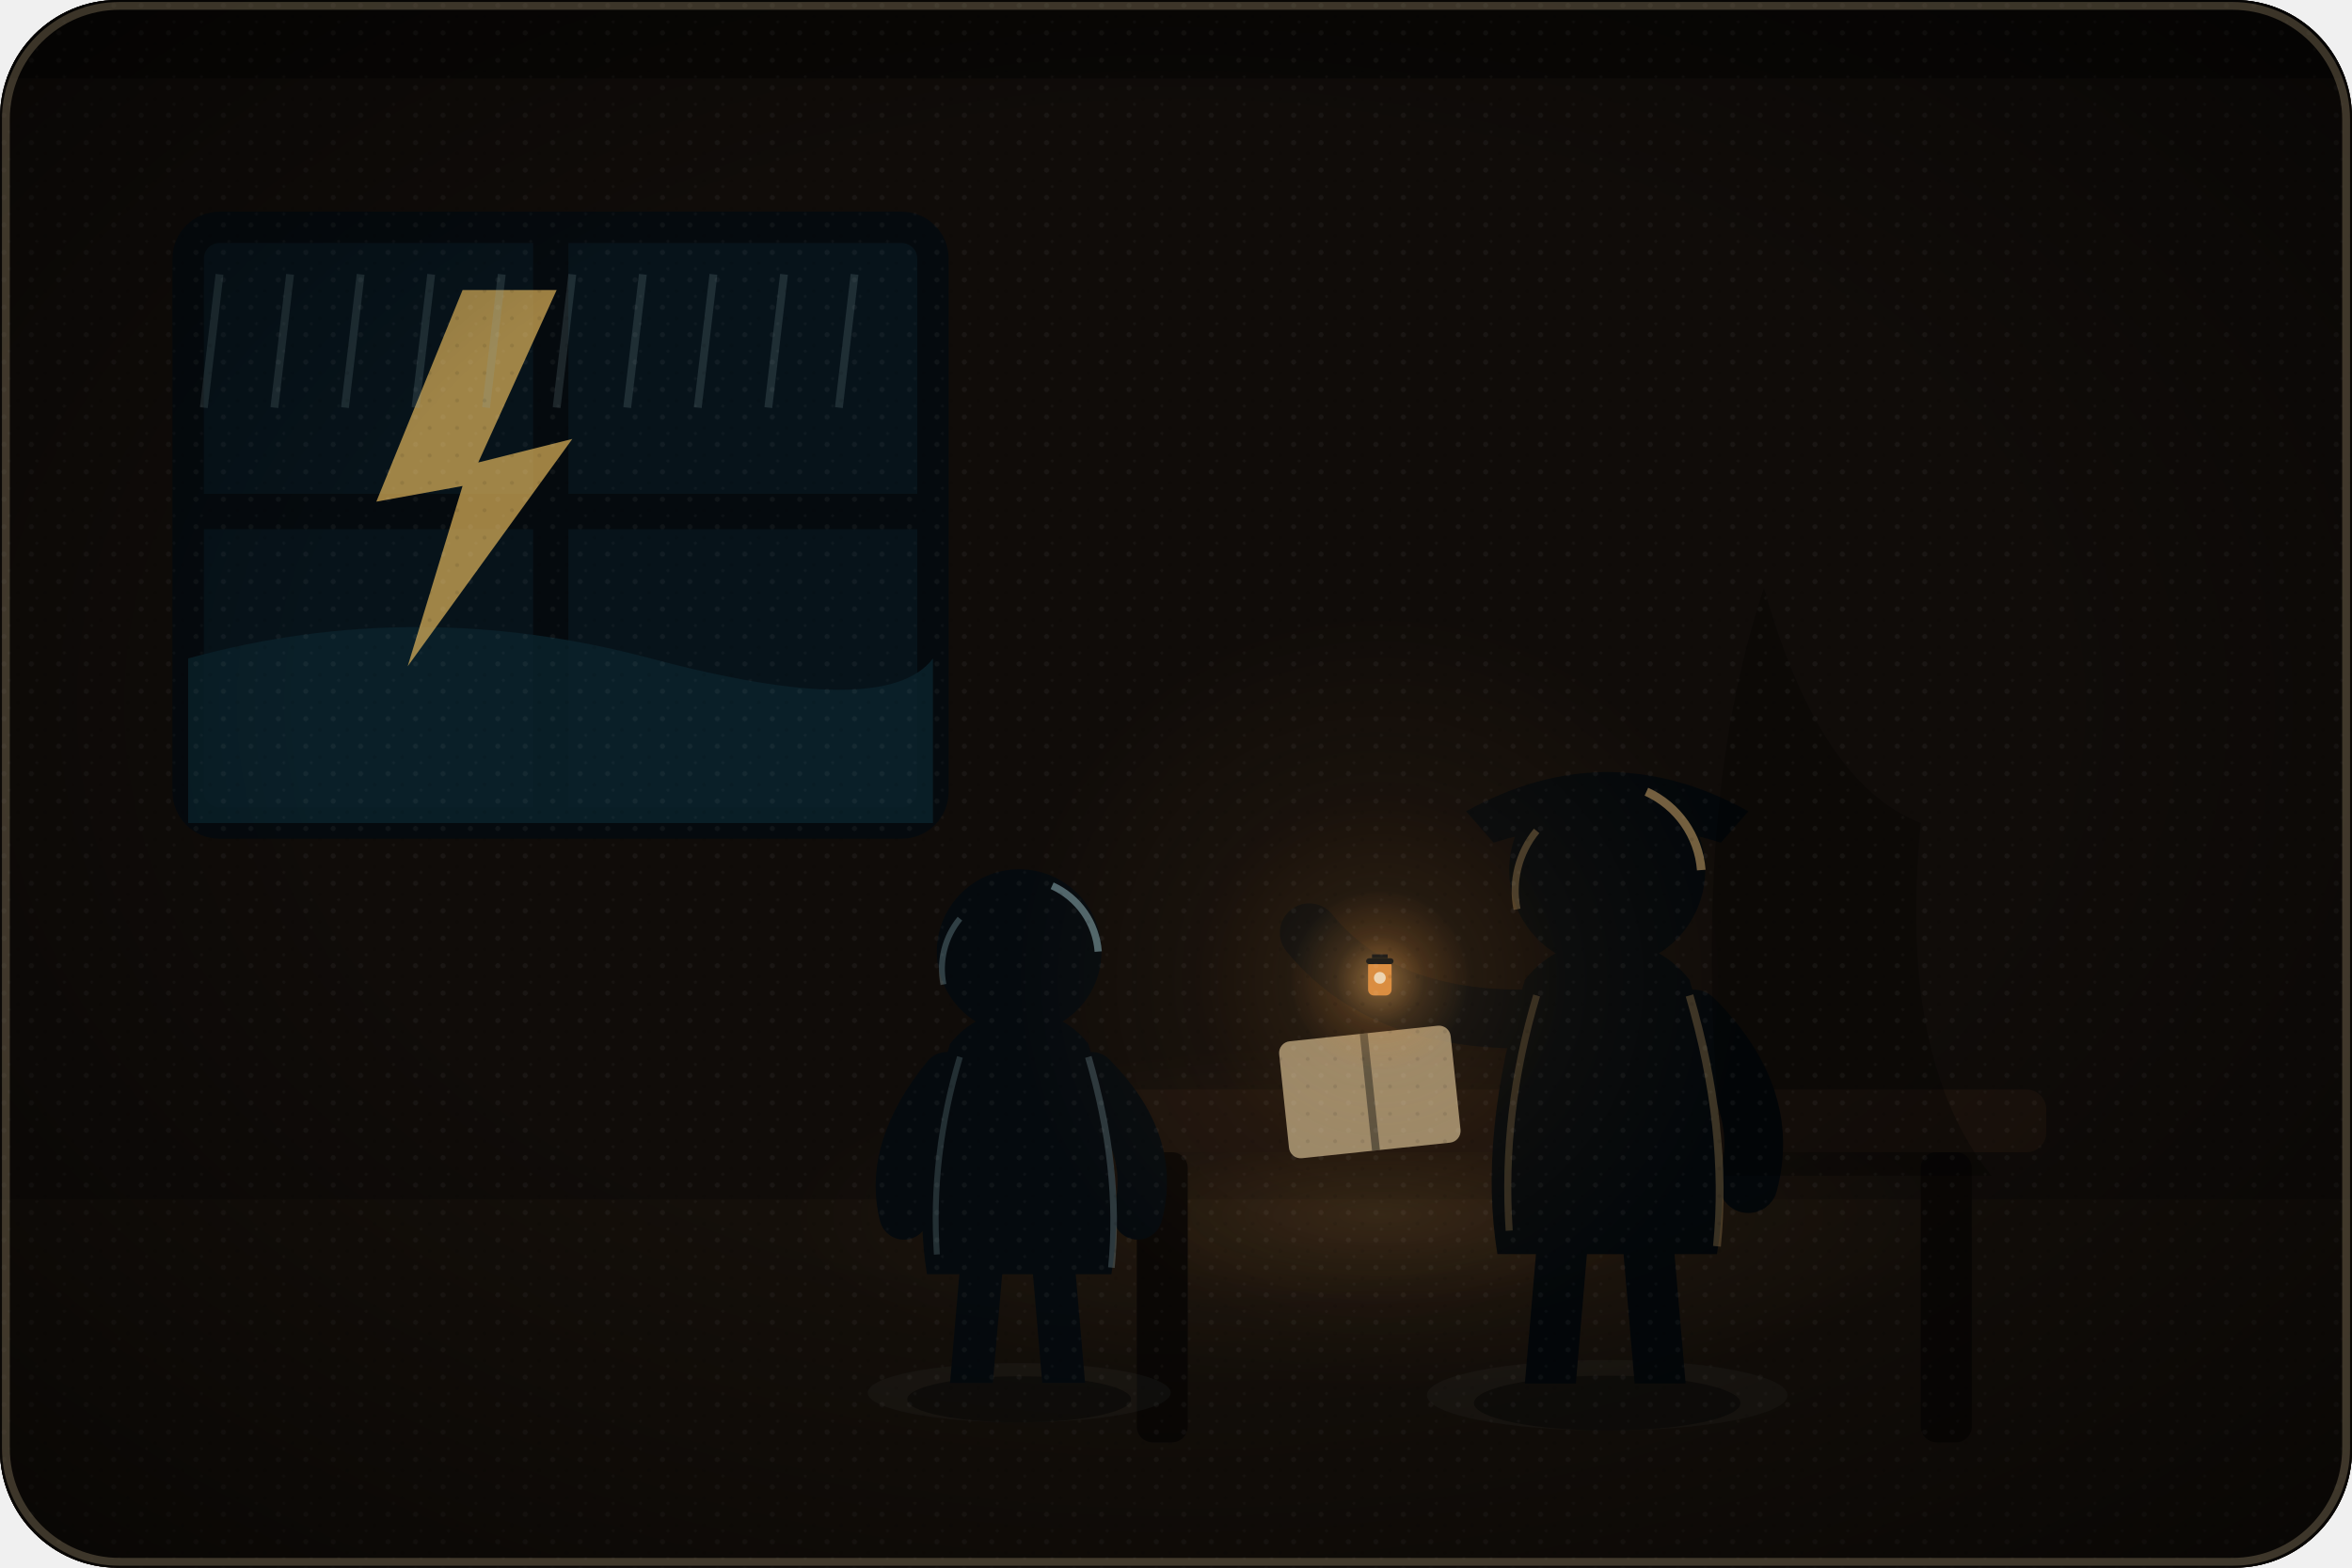
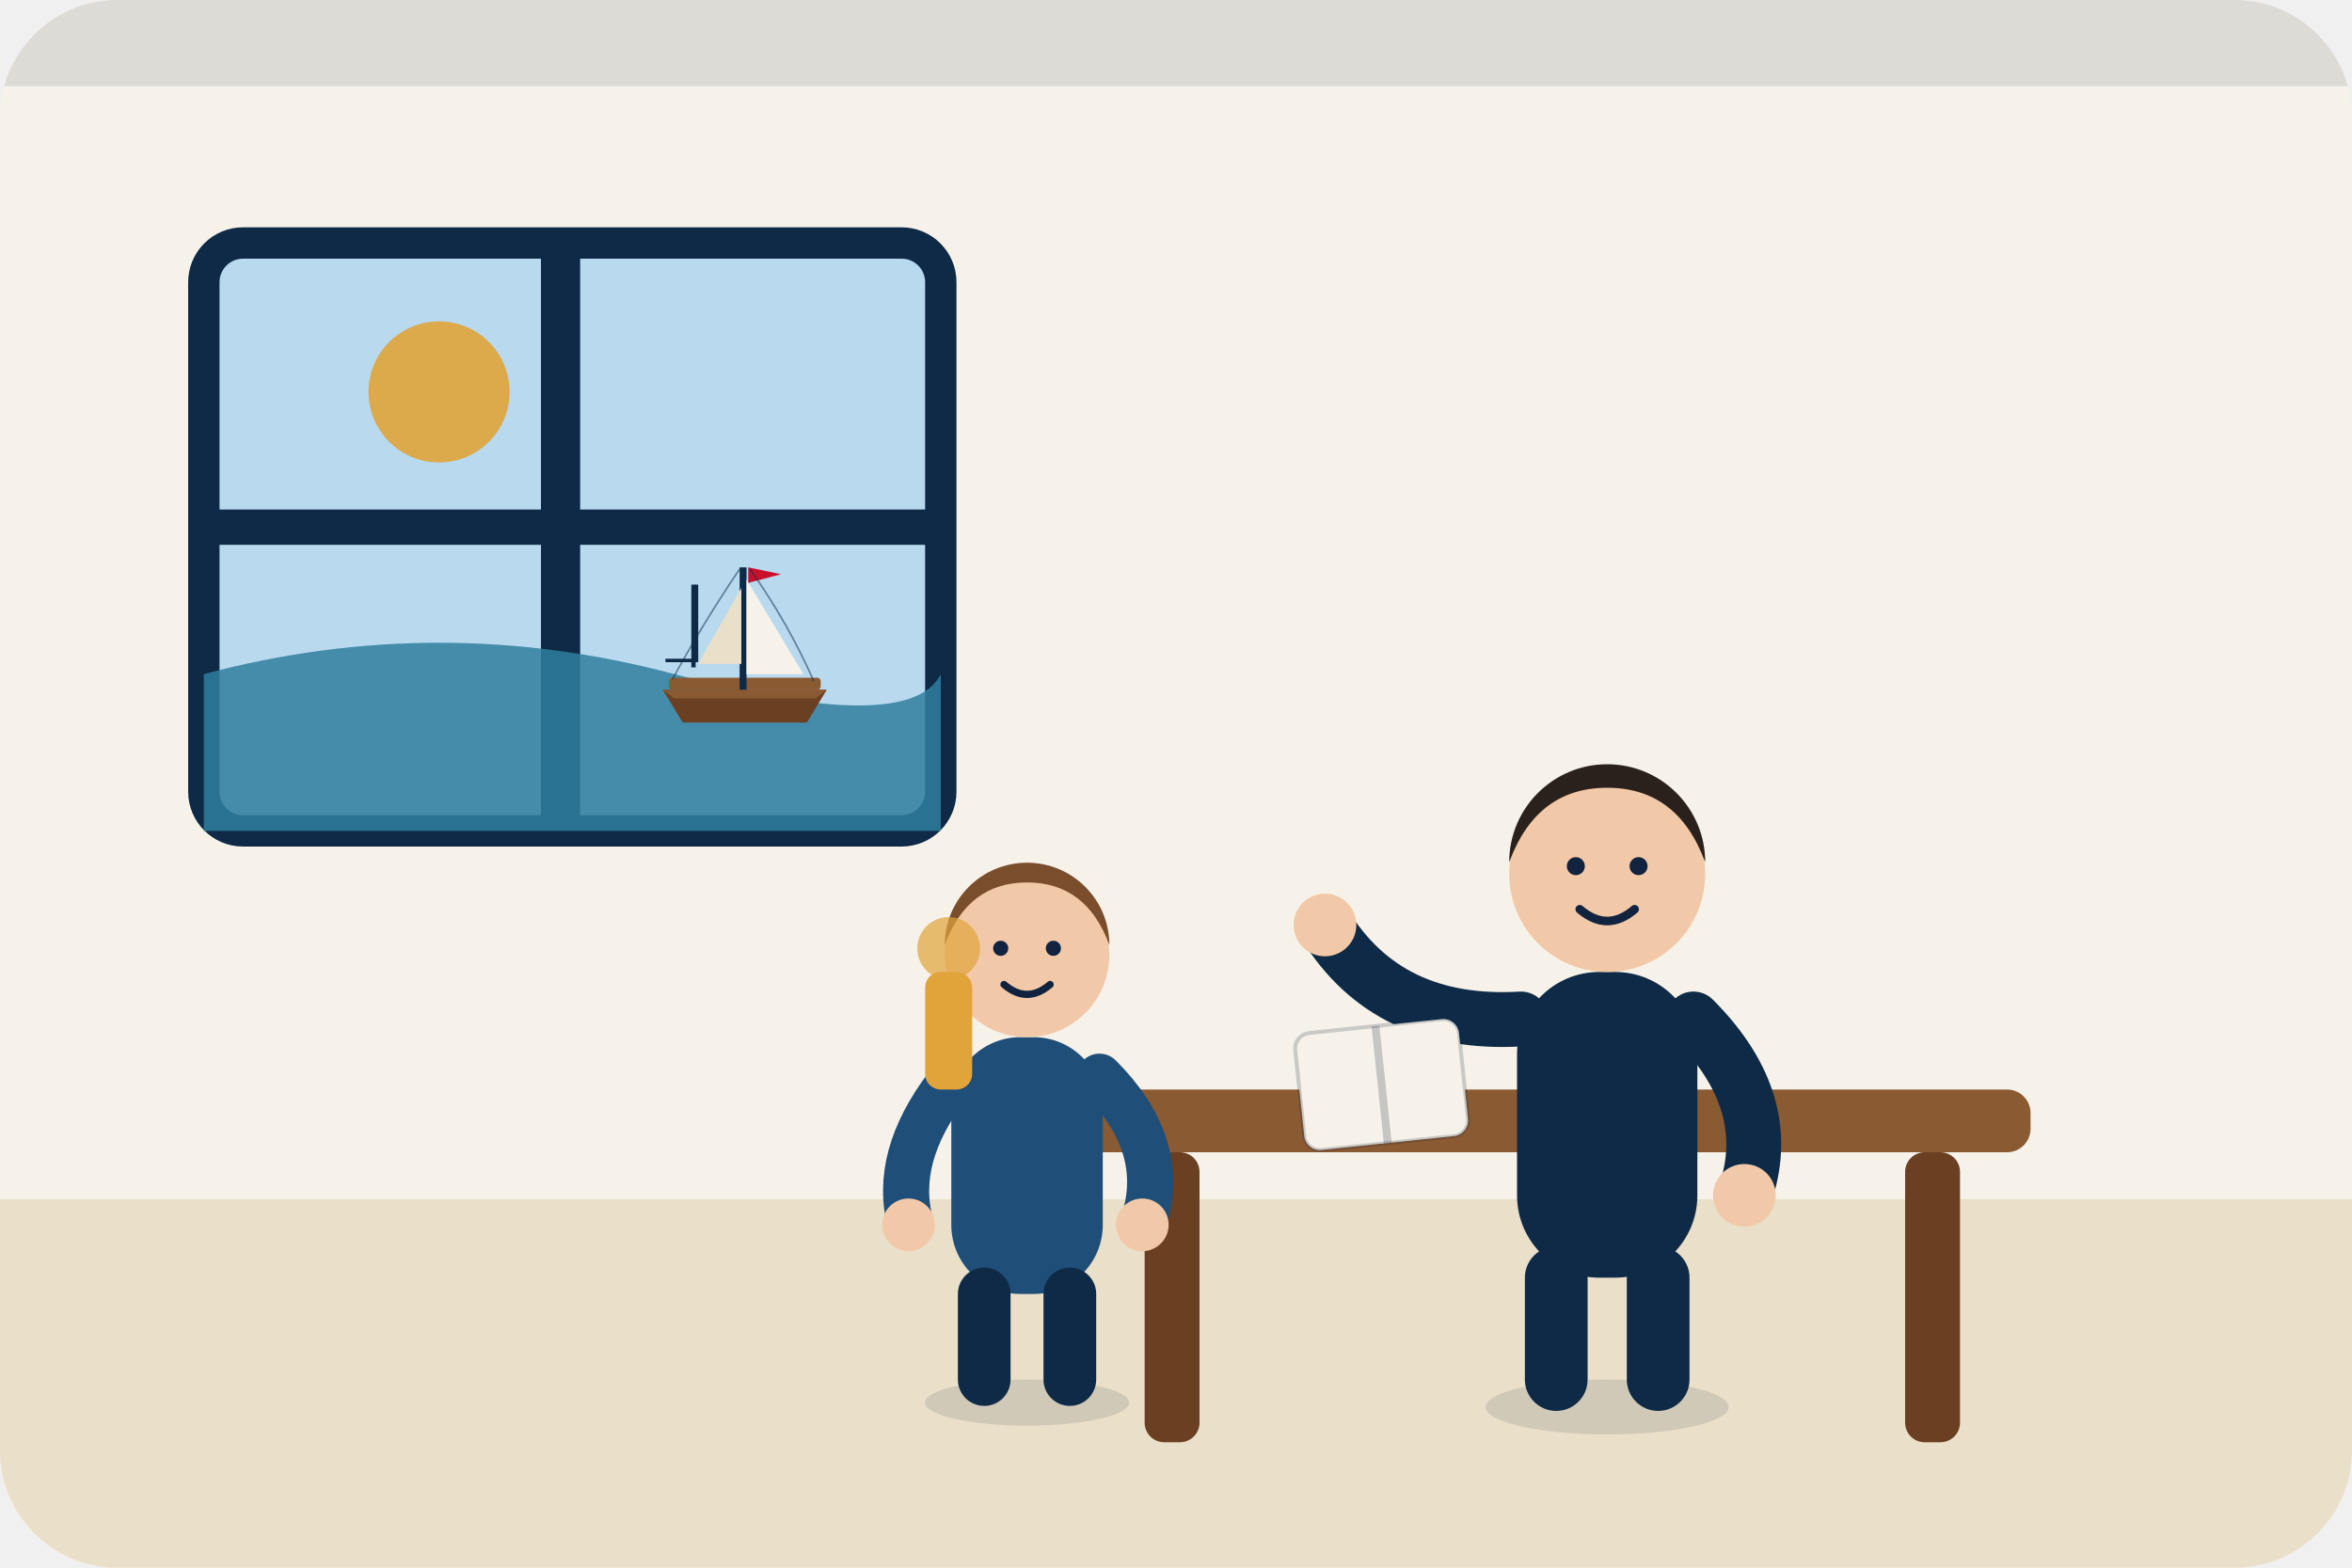
<svg xmlns="http://www.w3.org/2000/svg" viewBox="0 0 600 400" role="img" aria-labelledby="title">
  <defs>
    <linearGradient id="bg" x1="0" y1="0" x2="0" y2="1">
-       <stop offset="0" stop-color="#0b0907" />
-       <stop offset="1" stop-color="#241a12" />
+       <stop offset="0" stop-color="#fdf5e9" />
+       <stop offset="1" stop-color="#efdfc9" />
    </linearGradient>
    <linearGradient id="sea" x1="0" y1="0" x2="0" y2="1">
-       <stop offset="0" stop-color="#0c202b" />
-       <stop offset="1" stop-color="#030a0f" />
+       <stop offset="0" stop-color="#2f7f9d" />
+       <stop offset="1" stop-color="#1d5c74" />
    </linearGradient>
-     <radialGradient id="moonGlow">
-       <stop offset="0" stop-color="#f2ead8" stop-opacity=".55" />
-       <stop offset=".35" stop-color="#c9d8d9" stop-opacity=".18" />
-       <stop offset="1" stop-color="#c9d8d9" stop-opacity="0" />
-     </radialGradient>
-     <radialGradient id="warm">
-       <stop offset="0" stop-color="#e0a45a" stop-opacity=".55" />
-       <stop offset=".5" stop-color="#d98a3d" stop-opacity=".16" />
-       <stop offset="1" stop-color="#d98a3d" stop-opacity="0" />
-     </radialGradient>
-     <radialGradient id="vig" cx=".5" cy=".45" r=".76">
-       <stop offset=".48" stop-color="#000" stop-opacity="0" />
-       <stop offset="1" stop-color="#000" stop-opacity=".62" />
-     </radialGradient>
-     <pattern id="grain" width="7" height="7" patternUnits="userSpaceOnUse">
-       <circle cx="1" cy="1.4" r=".65" fill="#ffffff" opacity=".055" />
-       <circle cx="4.6" cy="4.2" r=".5" fill="#000000" opacity=".1" />
-       <circle cx="2.4" cy="5.6" r=".4" fill="#ffffff" opacity=".04" />
-     </pattern>
    <clipPath id="round">
      <rect width="600" height="400" rx="30" />
    </clipPath>
  </defs>
  <g clip-path="url(#round)">
    <rect width="600" height="400" fill="url(#bg)" />
-     <rect width="600" height="400" fill="#100c09" />
-     <rect x="0" y="0" width="600" height="20" fill="#050403" opacity=".7" />
-     <rect x="48" y="58" width="190" height="152" rx="8" fill="#07131a" stroke="#050a0e" stroke-width="8" />
-     <rect x="136" y="58" width="9" height="152" fill="#050a0e" />
-     <rect x="48" y="126" width="190" height="9" fill="#050a0e" />
-     <path d="M48 168 q58 -16 118 0 t72 0 v42 H48 Z" fill="#0a2029" opacity=".9" />
-     <path d="M118 74 L96 128 L118 124 L104 170 L146 112 L122 118 L142 74 Z" fill="#e0b45a" opacity=".7" />
-     <g stroke="#8ba6ad" stroke-width="2" opacity=".18">
-       <path d="M56 70 l-4 34" />
-       <path d="M74 70 l-4 34" />
-       <path d="M92 70 l-4 34" />
-       <path d="M110 70 l-4 34" />
-       <path d="M128 70 l-4 34" />
-       <path d="M146 70 l-4 34" />
-       <path d="M164 70 l-4 34" />
-       <path d="M182 70 l-4 34" />
-       <path d="M200 70 l-4 34" />
-       <path d="M218 70 l-4 34" />
+     <rect width="600" height="400" fill="#f7f2e9" />
+     <rect x="0" y="0" width="600" height="22" fill="#0e2a47" opacity=".12" />
+     <rect x="52" y="62" width="188" height="150" rx="10" fill="#b9d9ef" stroke="#0e2a47" stroke-width="8" />
+     <rect x="138" y="62" width="10" height="150" fill="#0e2a47" />
+     <rect x="52" y="130" width="188" height="9" fill="#0e2a47" />
+     <path d="M52 172 q60 -16 120 0 t68 0 v40 H52 Z" fill="#2f7f9d" opacity=".85" />
+     <g transform="translate(190 176) scale(0.22) rotate(0)">
+       <path d="M-95 0 L95 0 L72 38 L-72 38 Z" fill="#6b3f22" />
+       <path d="M-95 0 L95 0 L82 10 L-82 10 Z" fill="#8a5a33" />
+       <rect x="-88" y="-14" width="176" height="14" rx="4" fill="#8a5a33" />
+       <rect x="-6" y="-142" width="8" height="142" fill="#0e2a47" />
+       <rect x="-62" y="-122" width="5" height="96" fill="#0e2a47" />
+       <path d="M2 -128 L2 -18 L68 -18 Z" fill="#f7f2e9" />
+       <path d="M-4 -118 L-4 -30 L-54 -30 Z" fill="#eadfc9" />
+       <path d="M-56 -122 L-56 -34 L-92 -34" fill="none" stroke="#0e2a47" stroke-width="4" />
+       <path d="M4 -142 L42 -134 L4 -124 Z" fill="#c8102e" />
+       <path d="M6 -140 Q50 -78 80 -10" fill="none" stroke="#0e2a47" stroke-width="2" opacity=".5" />
+       <path d="M-6 -140 Q-48 -78 -84 -12" fill="none" stroke="#0e2a47" stroke-width="2" opacity=".5" />
    </g>
-     <rect x="0" y="306" width="600" height="94" fill="#140f0a" />
-     <ellipse cx="352" cy="310" rx="150" ry="44" fill="url(#warm)" opacity=".26" />
-     <rect x="272" y="278" width="250" height="16" rx="5" fill="#1b120c" />
-     <rect x="290" y="294" width="13" height="74" rx="4" fill="#0a0705" />
-     <rect x="490" y="294" width="13" height="74" rx="4" fill="#0a0705" />
+     <circle cx="112" cy="100" r="18" fill="#e0a43a" opacity=".9" />
+     <rect x="0" y="306" width="600" height="94" fill="#eadfc9" />
+     <rect x="274" y="278" width="244" height="16" rx="6" fill="#8a5a33" />
+     <rect x="292" y="294" width="14" height="74" rx="5" fill="#6b3f22" />
+     <rect x="486" y="294" width="14" height="74" rx="5" fill="#6b3f22" />
    <g transform="translate(410 352) scale(-1 1)">
-       <ellipse cx="0" cy="4" rx="46" ry="9" fill="#8ba6ad" opacity=".055" />
-       <ellipse cx="0" cy="6" rx="34" ry="7" fill="#000" opacity=".4" />
-       <path d="M-21 -102 q-12 40 -7 70 h56 q5 -30 -7 -70 q-8 -10 -21 -10 q-13 0 -21 10 Z" fill="#03070a" />
-       <path d="M-17 -34 l-3 35 h13 l3 -35 Z" fill="#03070a" />
-       <path d="M5 -34 l3 35 h13 l-3 -35 Z" fill="#03070a" />
-       <path d="M-22 -92 q-20 20 -14 42" fill="none" stroke="#03070a" stroke-width="15" stroke-linecap="round" />
-       <path d="M22 -92 q36 0 54 -22" fill="none" stroke="#03070a" stroke-width="15" stroke-linecap="round" />
-       <circle cx="0" cy="-130" r="25" fill="#03070a" />
-       <path d="M-36 -145 q36 -20 72 0 l-7 8 q-29 -9 -58 0 Z" fill="#03070a" />
-       <path d="M-24 -130 A24 24 0 0 1 -10 -150" fill="none" stroke="#d0a86a" stroke-width="2.2" opacity=".55" />
-       <path d="M18 -140 A24 24 0 0 1 23 -120" fill="none" stroke="#d0a86a" stroke-width="1.8" opacity=".32" />
-       <path d="M-21 -98 q-10 34 -7 64" fill="none" stroke="#d0a86a" stroke-width="2" opacity=".28" />
-       <path d="M18 -98 q9 30 7 60" fill="none" stroke="#d0a86a" stroke-width="1.8" opacity=".22" />
+       <ellipse cx="0" cy="7" rx="31" ry="7" fill="#12233f" opacity=".12" />
+       <rect x="-23" y="-104" width="46" height="78" rx="21" fill="#0e2a47" />
+       <rect x="-21" y="-34" width="16" height="42" rx="8" fill="#0e2a47" />
+       <rect x="5" y="-34" width="16" height="42" rx="8" fill="#0e2a47" />
+       <path d="M-22 -92 q-20 20 -14 42" fill="none" stroke="#0e2a47" stroke-width="14" stroke-linecap="round" />
+       <circle cx="-35" cy="-47" r="8" fill="#f2c9a8" />
+       <path d="M22 -92 q34 2 50 -24" fill="none" stroke="#0e2a47" stroke-width="14" stroke-linecap="round" />
+       <circle cx="72" cy="-116" r="8" fill="#f2c9a8" />
+       <circle cx="0" cy="-129" r="25" fill="#f2c9a8" />
+       <path d="M-25 -132 a25 25 0 0 1 50 0 q-7 -19 -25 -19 q-18 0 -25 19" fill="#2b211c" />
+       <circle cx="-8" cy="-131" r="2.3" fill="#12233f" />
+       <circle cx="8" cy="-131" r="2.3" fill="#12233f" />
+       <path d="M-7 -120 q7 6 14 0" fill="none" stroke="#12233f" stroke-width="2.2" stroke-linecap="round" />
    </g>
-     <g transform="translate(260 352) scale(-0.84 0.84)">
-       <ellipse cx="0" cy="4" rx="46" ry="9" fill="#8ba6ad" opacity=".055" />
-       <ellipse cx="0" cy="6" rx="34" ry="7" fill="#000" opacity=".4" />
-       <path d="M-21 -102 q-12 40 -7 70 h56 q5 -30 -7 -70 q-8 -10 -21 -10 q-13 0 -21 10 Z" fill="#050a0e" />
-       <path d="M-17 -34 l-3 35 h13 l3 -35 Z" fill="#050a0e" />
-       <path d="M5 -34 l3 35 h13 l-3 -35 Z" fill="#050a0e" />
-       <path d="M-22 -92 q-20 20 -14 42" fill="none" stroke="#050a0e" stroke-width="15" stroke-linecap="round" />
-       <path d="M22 -92 q18 22 13 42" fill="none" stroke="#050a0e" stroke-width="15" stroke-linecap="round" />
-       <circle cx="0" cy="-130" r="25" fill="#050a0e" />
-       <path d="M-24 -130 A24 24 0 0 1 -10 -150" fill="none" stroke="#8fb0b8" stroke-width="2.2" opacity=".55" />
-       <path d="M18 -140 A24 24 0 0 1 23 -120" fill="none" stroke="#8fb0b8" stroke-width="1.8" opacity=".32" />
-       <path d="M-21 -98 q-10 34 -7 64" fill="none" stroke="#8fb0b8" stroke-width="2" opacity=".28" />
-       <path d="M18 -98 q9 30 7 60" fill="none" stroke="#8fb0b8" stroke-width="1.8" opacity=".22" />
+     <g transform="translate(262 352) scale(-0.84 0.84)">
+       <ellipse cx="0" cy="7" rx="31" ry="7" fill="#12233f" opacity=".12" />
+       <rect x="-23" y="-104" width="46" height="78" rx="21" fill="#1f4e79" />
+       <rect x="-21" y="-34" width="16" height="42" rx="8" fill="#0e2a47" />
+       <rect x="5" y="-34" width="16" height="42" rx="8" fill="#0e2a47" />
+       <path d="M-22 -92 q-20 20 -14 42" fill="none" stroke="#1f4e79" stroke-width="14" stroke-linecap="round" />
+       <circle cx="-35" cy="-47" r="8" fill="#f2c9a8" />
+       <path d="M22 -92 q18 22 14 42" fill="none" stroke="#1f4e79" stroke-width="14" stroke-linecap="round" />
+       <circle cx="36" cy="-47" r="8" fill="#f2c9a8" />
+       <circle cx="0" cy="-129" r="25" fill="#f2c9a8" />
+       <path d="M-25 -132 a25 25 0 0 1 50 0 q-7 -19 -25 -19 q-18 0 -25 19" fill="#7a4d2d" />
+       <circle cx="-8" cy="-131" r="2.3" fill="#12233f" />
+       <circle cx="8" cy="-131" r="2.3" fill="#12233f" />
+       <path d="M-7 -120 q7 6 14 0" fill="none" stroke="#12233f" stroke-width="2.2" stroke-linecap="round" />
    </g>
-     <g transform="translate(326 266) rotate(-6)">
-       <rect x="0" y="0" width="44" height="30" rx="3" fill="#c4b08a" opacity=".75" />
-       <path d="M22 0 v30" stroke="#050a0e" stroke-width="2" opacity=".45" />
+     <g transform="translate(330 264) rotate(-6)">
+       <rect x="0" y="0" width="42" height="30" rx="4" fill="#f7f2e9" stroke="#12233f" stroke-opacity=".2" />
+       <path d="M21 0 v30" stroke="#12233f" stroke-width="2" opacity=".22" />
    </g>
-     <g transform="translate(352 250) scale(0.5)">
-       <circle r="46" fill="url(#warm)" />
-       <path d="M-4 -12 h8" stroke="#050b10" stroke-width="2" />
-       <rect x="-6" y="-10" width="12" height="18" rx="3" fill="#d98a3d" />
-       <rect x="-7" y="-11" width="14" height="3" rx="1.5" fill="#050b10" />
-       <circle cx="0" cy="-1" r="3" fill="#f2ead8" opacity=".85" />
-     </g>
-     <circle cx="352" cy="250" r="94" fill="url(#warm)" opacity=".28" />
-     <path d="M440 300 q-10 -90 10 -150 q14 50 40 60 q-6 60 18 90 Z" fill="#000" opacity=".28" />
-     <rect width="600" height="400" fill="url(#grain)" opacity=".8" />
-     <rect width="600" height="400" fill="url(#vig)" />
-     <rect x="1.5" y="1.5" width="597" height="397" rx="29" fill="none" stroke="#c4b08a" stroke-opacity=".28" stroke-width="2" />
+     <rect x="236" y="248" width="12" height="30" rx="4" fill="#e0a43a" />
+     <circle cx="242" cy="242" r="8" fill="#e0a43a" opacity=".7" />
  </g>
</svg>
